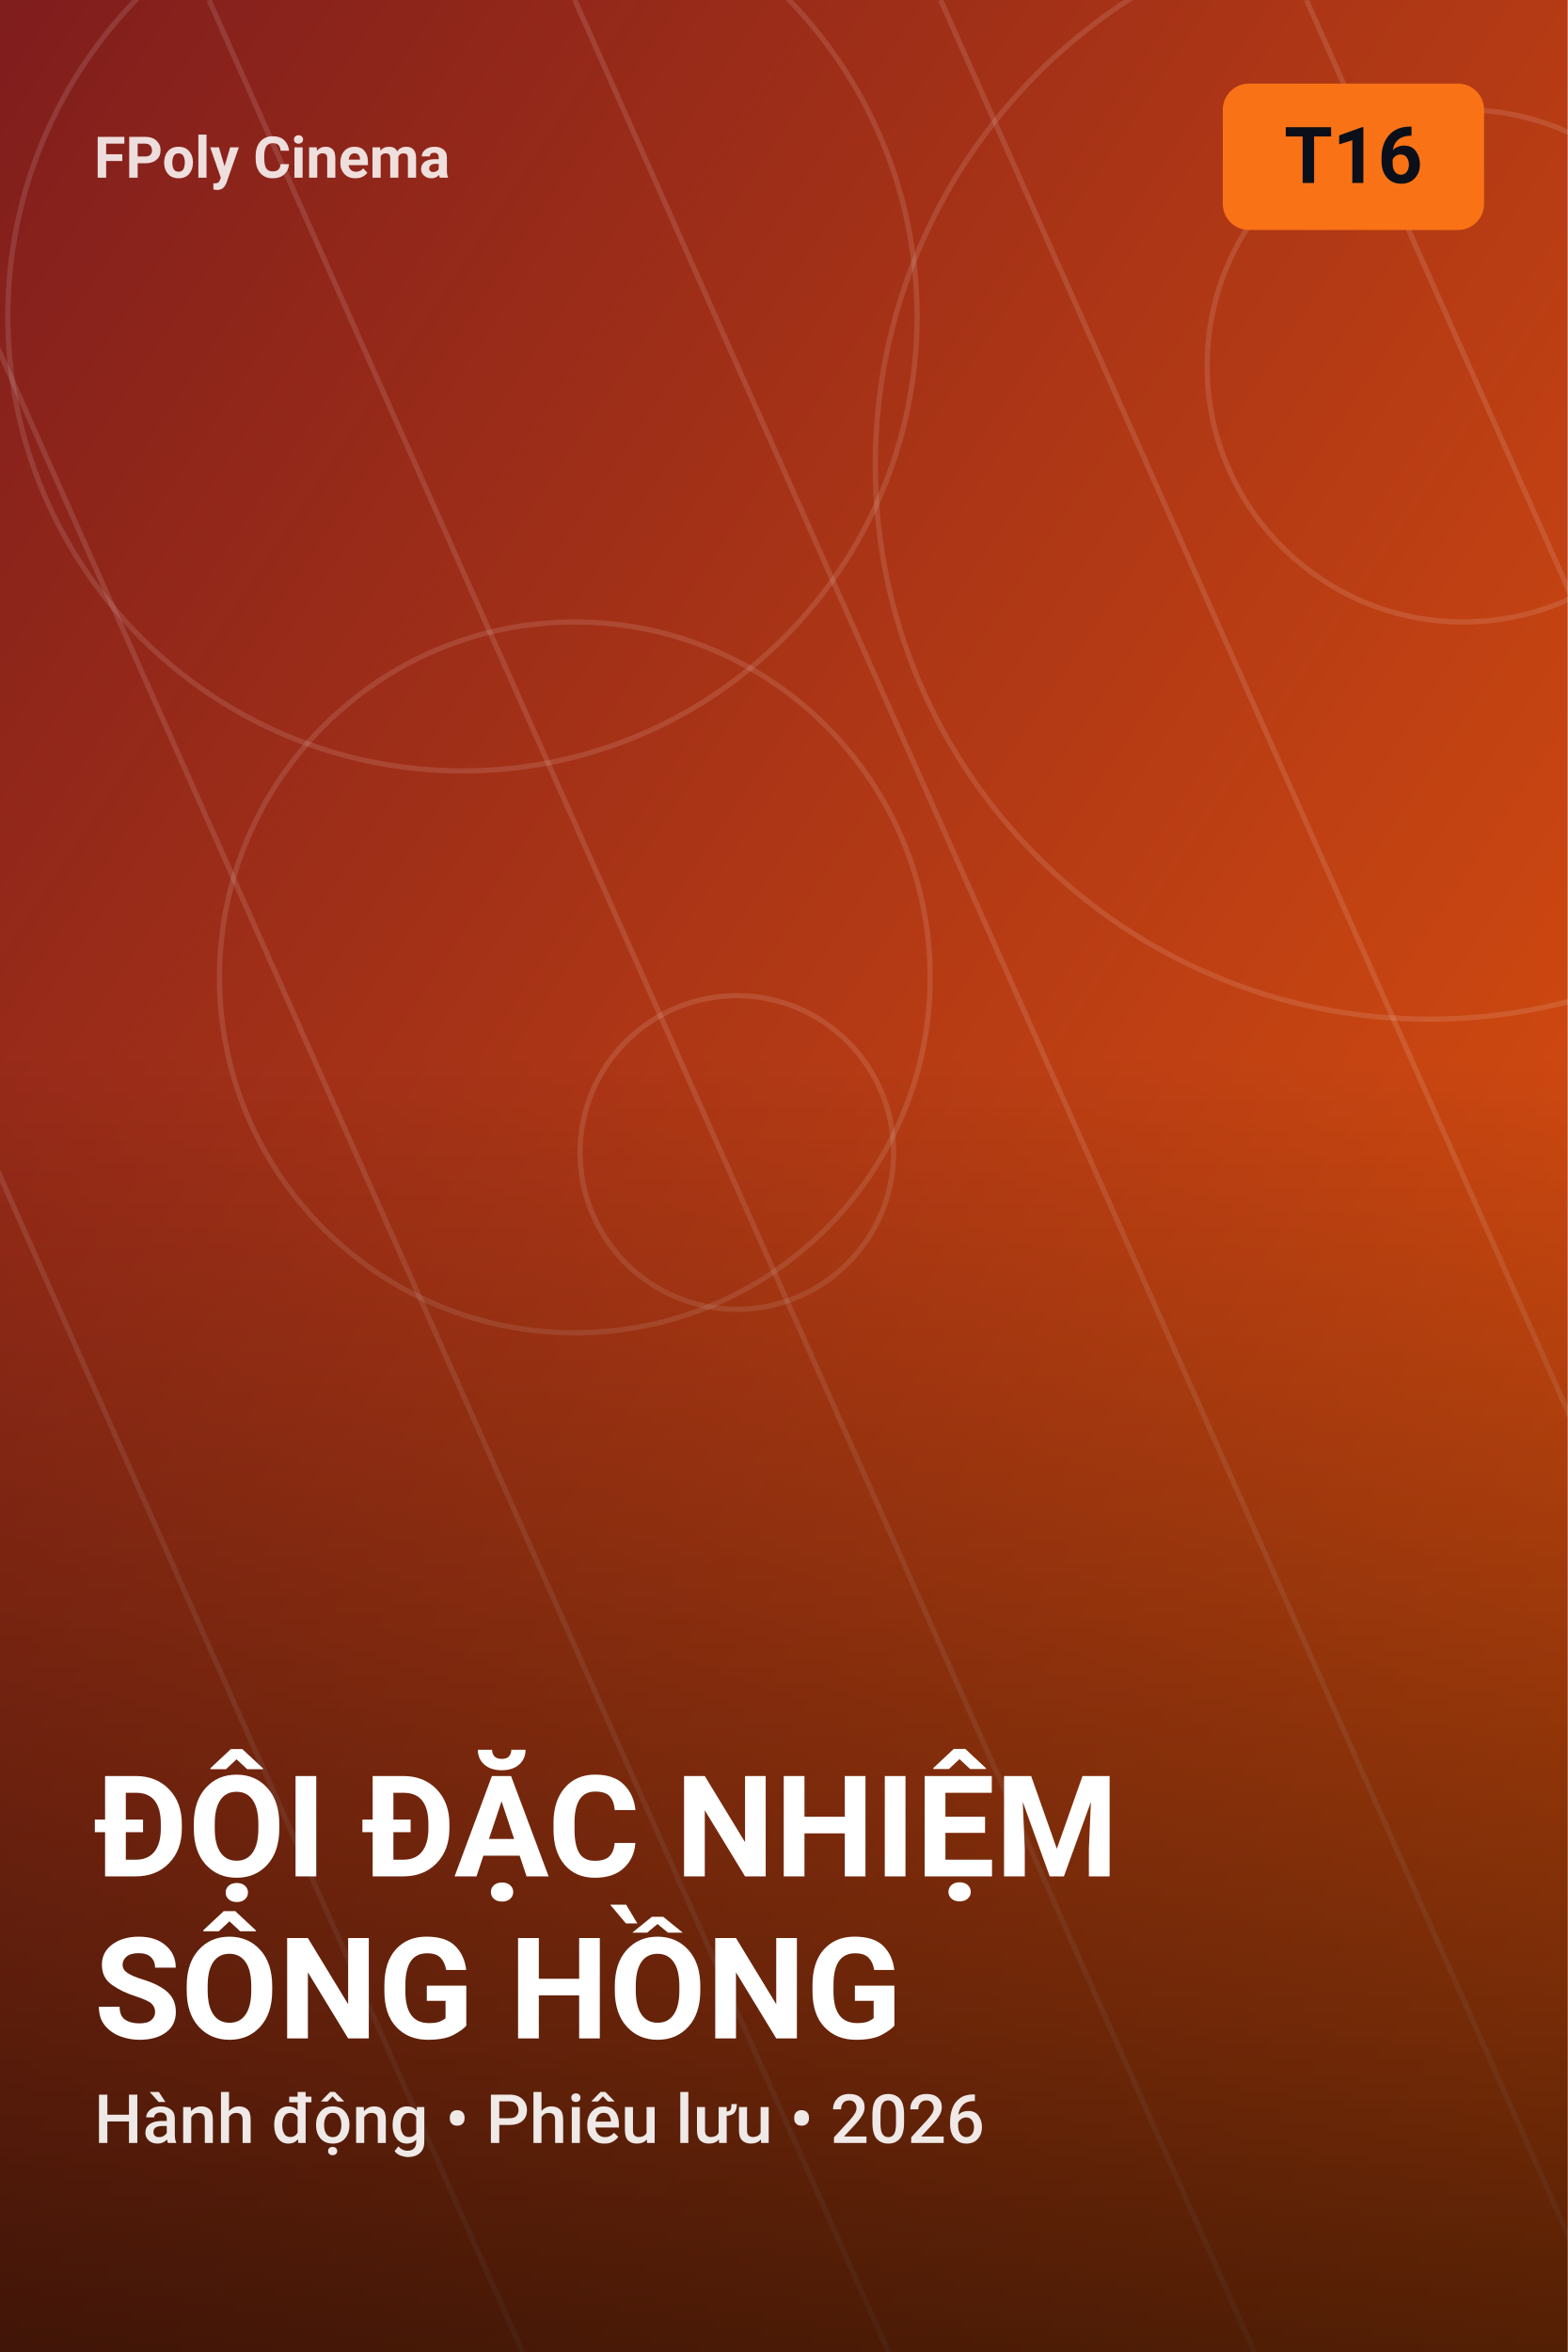
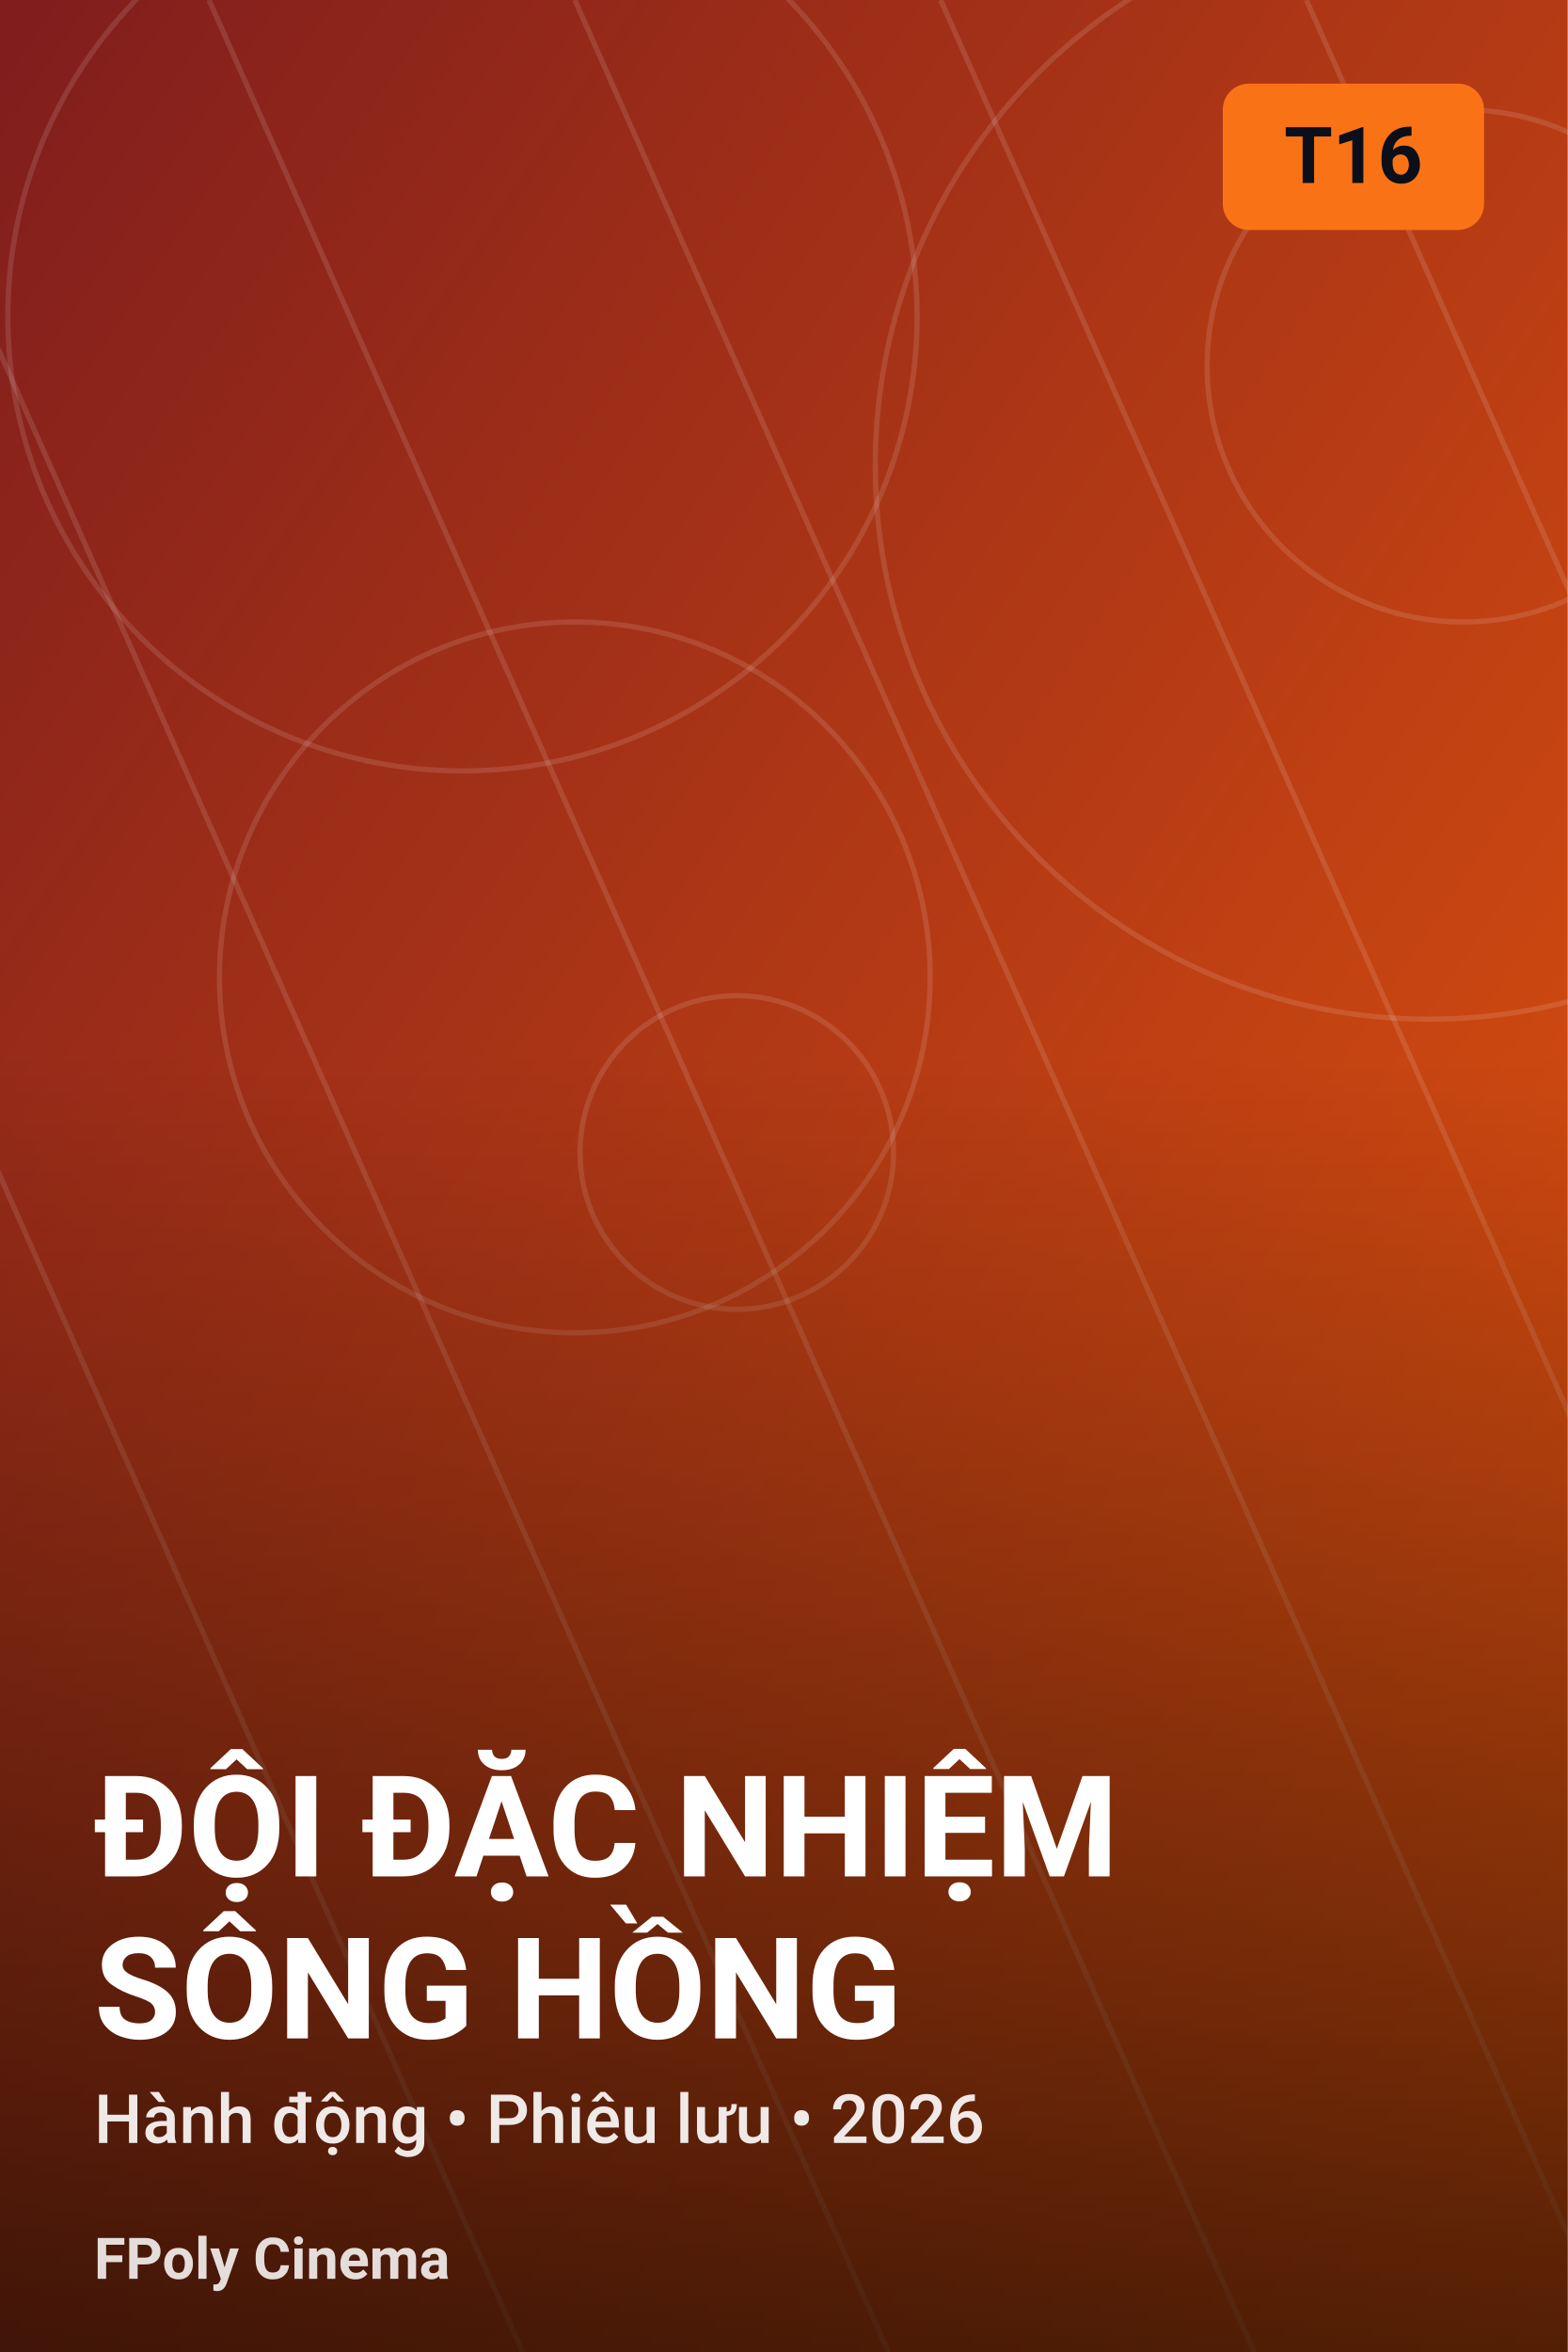
<svg xmlns="http://www.w3.org/2000/svg" width="600" height="900" viewBox="0 0 600 900" role="img" aria-label="Đội Đặc Nhiệm Sông Hồng">
  <defs>
    <linearGradient id="bg" x1="0" y1="0" x2="1" y2="1">
      <stop offset="0" stop-color="#7F1D1D" />
      <stop offset="1" stop-color="#EA580C" />
    </linearGradient>
    <linearGradient id="shade" x1="0" y1="0" x2="0" y2="1">
      <stop offset="0.45" stop-color="#000000" stop-opacity="0" />
      <stop offset="1" stop-color="#000000" stop-opacity="0.65" />
    </linearGradient>
  </defs>
  <rect width="600" height="900" fill="url(#bg)" />
  <g fill="none" stroke="#FFFFFF" stroke-opacity="0.12" stroke-width="2">
    <circle cx="282" cy="441" r="60" />
    <circle cx="560" cy="140" r="98" />
    <circle cx="220" cy="374" r="136" />
    <circle cx="177" cy="121" r="174" />
    <circle cx="547" cy="178" r="212" />
    <line x1="-200" y1="0" x2="200" y2="900" />
    <line x1="-60" y1="0" x2="340" y2="900" />
    <line x1="80" y1="0" x2="480" y2="900" />
    <line x1="220" y1="0" x2="620" y2="900" />
    <line x1="360" y1="0" x2="760" y2="900" />
    <line x1="500" y1="0" x2="900" y2="900" />
  </g>
  <rect width="600" height="900" fill="url(#shade)" />
  <rect x="468" y="32" width="100" height="56" rx="10" fill="#F97316" />
  <text x="518" y="70" text-anchor="middle" font-family="'Be Vietnam Pro', 'Segoe UI', Roboto, Arial, sans-serif" font-size="30" font-weight="700" fill="#0B0F19">T16</text>
-   <text x="36" y="68" font-family="'Be Vietnam Pro', 'Segoe UI', Roboto, Arial, sans-serif" font-size="22" font-weight="600" fill="#FFFFFF" fill-opacity="0.85">FPoly Cinema</text>
+   <text x="36" y="872" font-family="'Be Vietnam Pro', 'Segoe UI', Roboto, Arial, sans-serif" font-size="22" font-weight="600" fill="#FFFFFF" fill-opacity="0.85">FPoly Cinema</text>
  <g font-family="'Be Vietnam Pro', 'Segoe UI', Roboto, Arial, sans-serif" font-weight="700" font-size="54" fill="#FFFFFF">
    <text x="36" y="718">ĐỘI ĐẶC NHIỆM</text>
    <text x="36" y="780">SÔNG HỒNG</text>
  </g>
  <text x="36" y="820" font-family="'Be Vietnam Pro', 'Segoe UI', Roboto, Arial, sans-serif" font-size="26" font-weight="500" fill="#FFFFFF" fill-opacity="0.9">Hành động • Phiêu lưu • 2026</text>
</svg>
